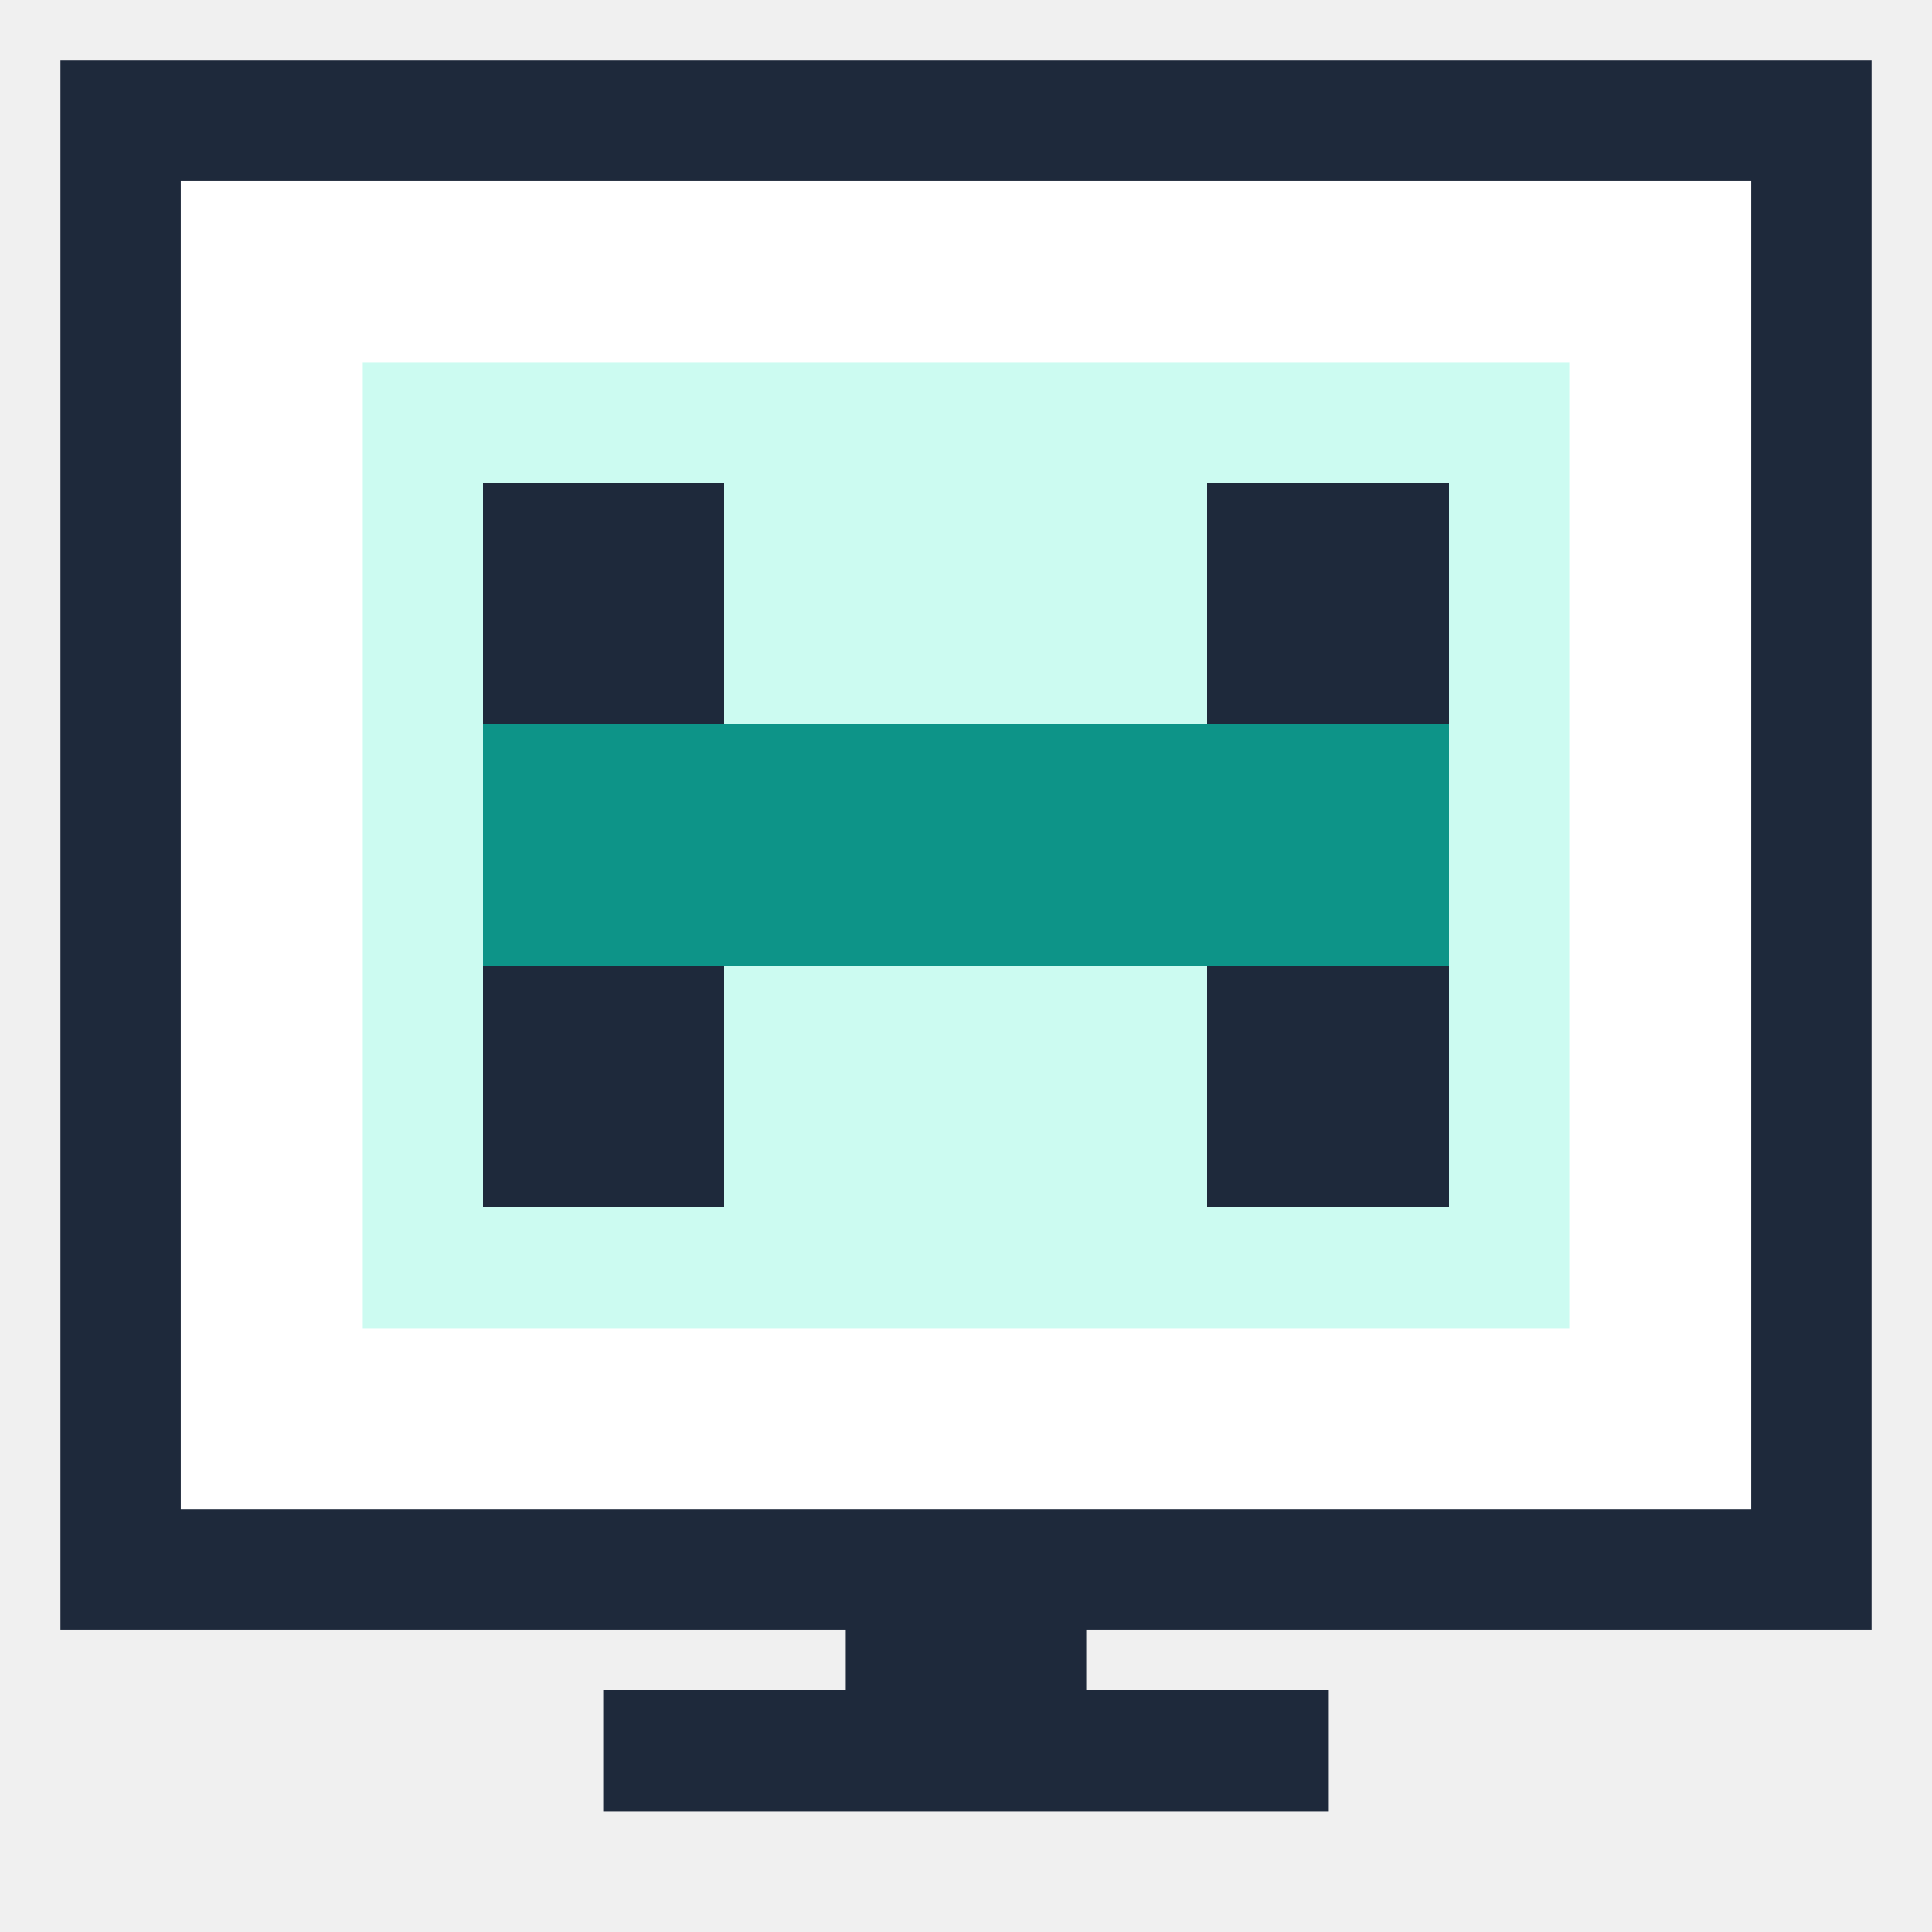
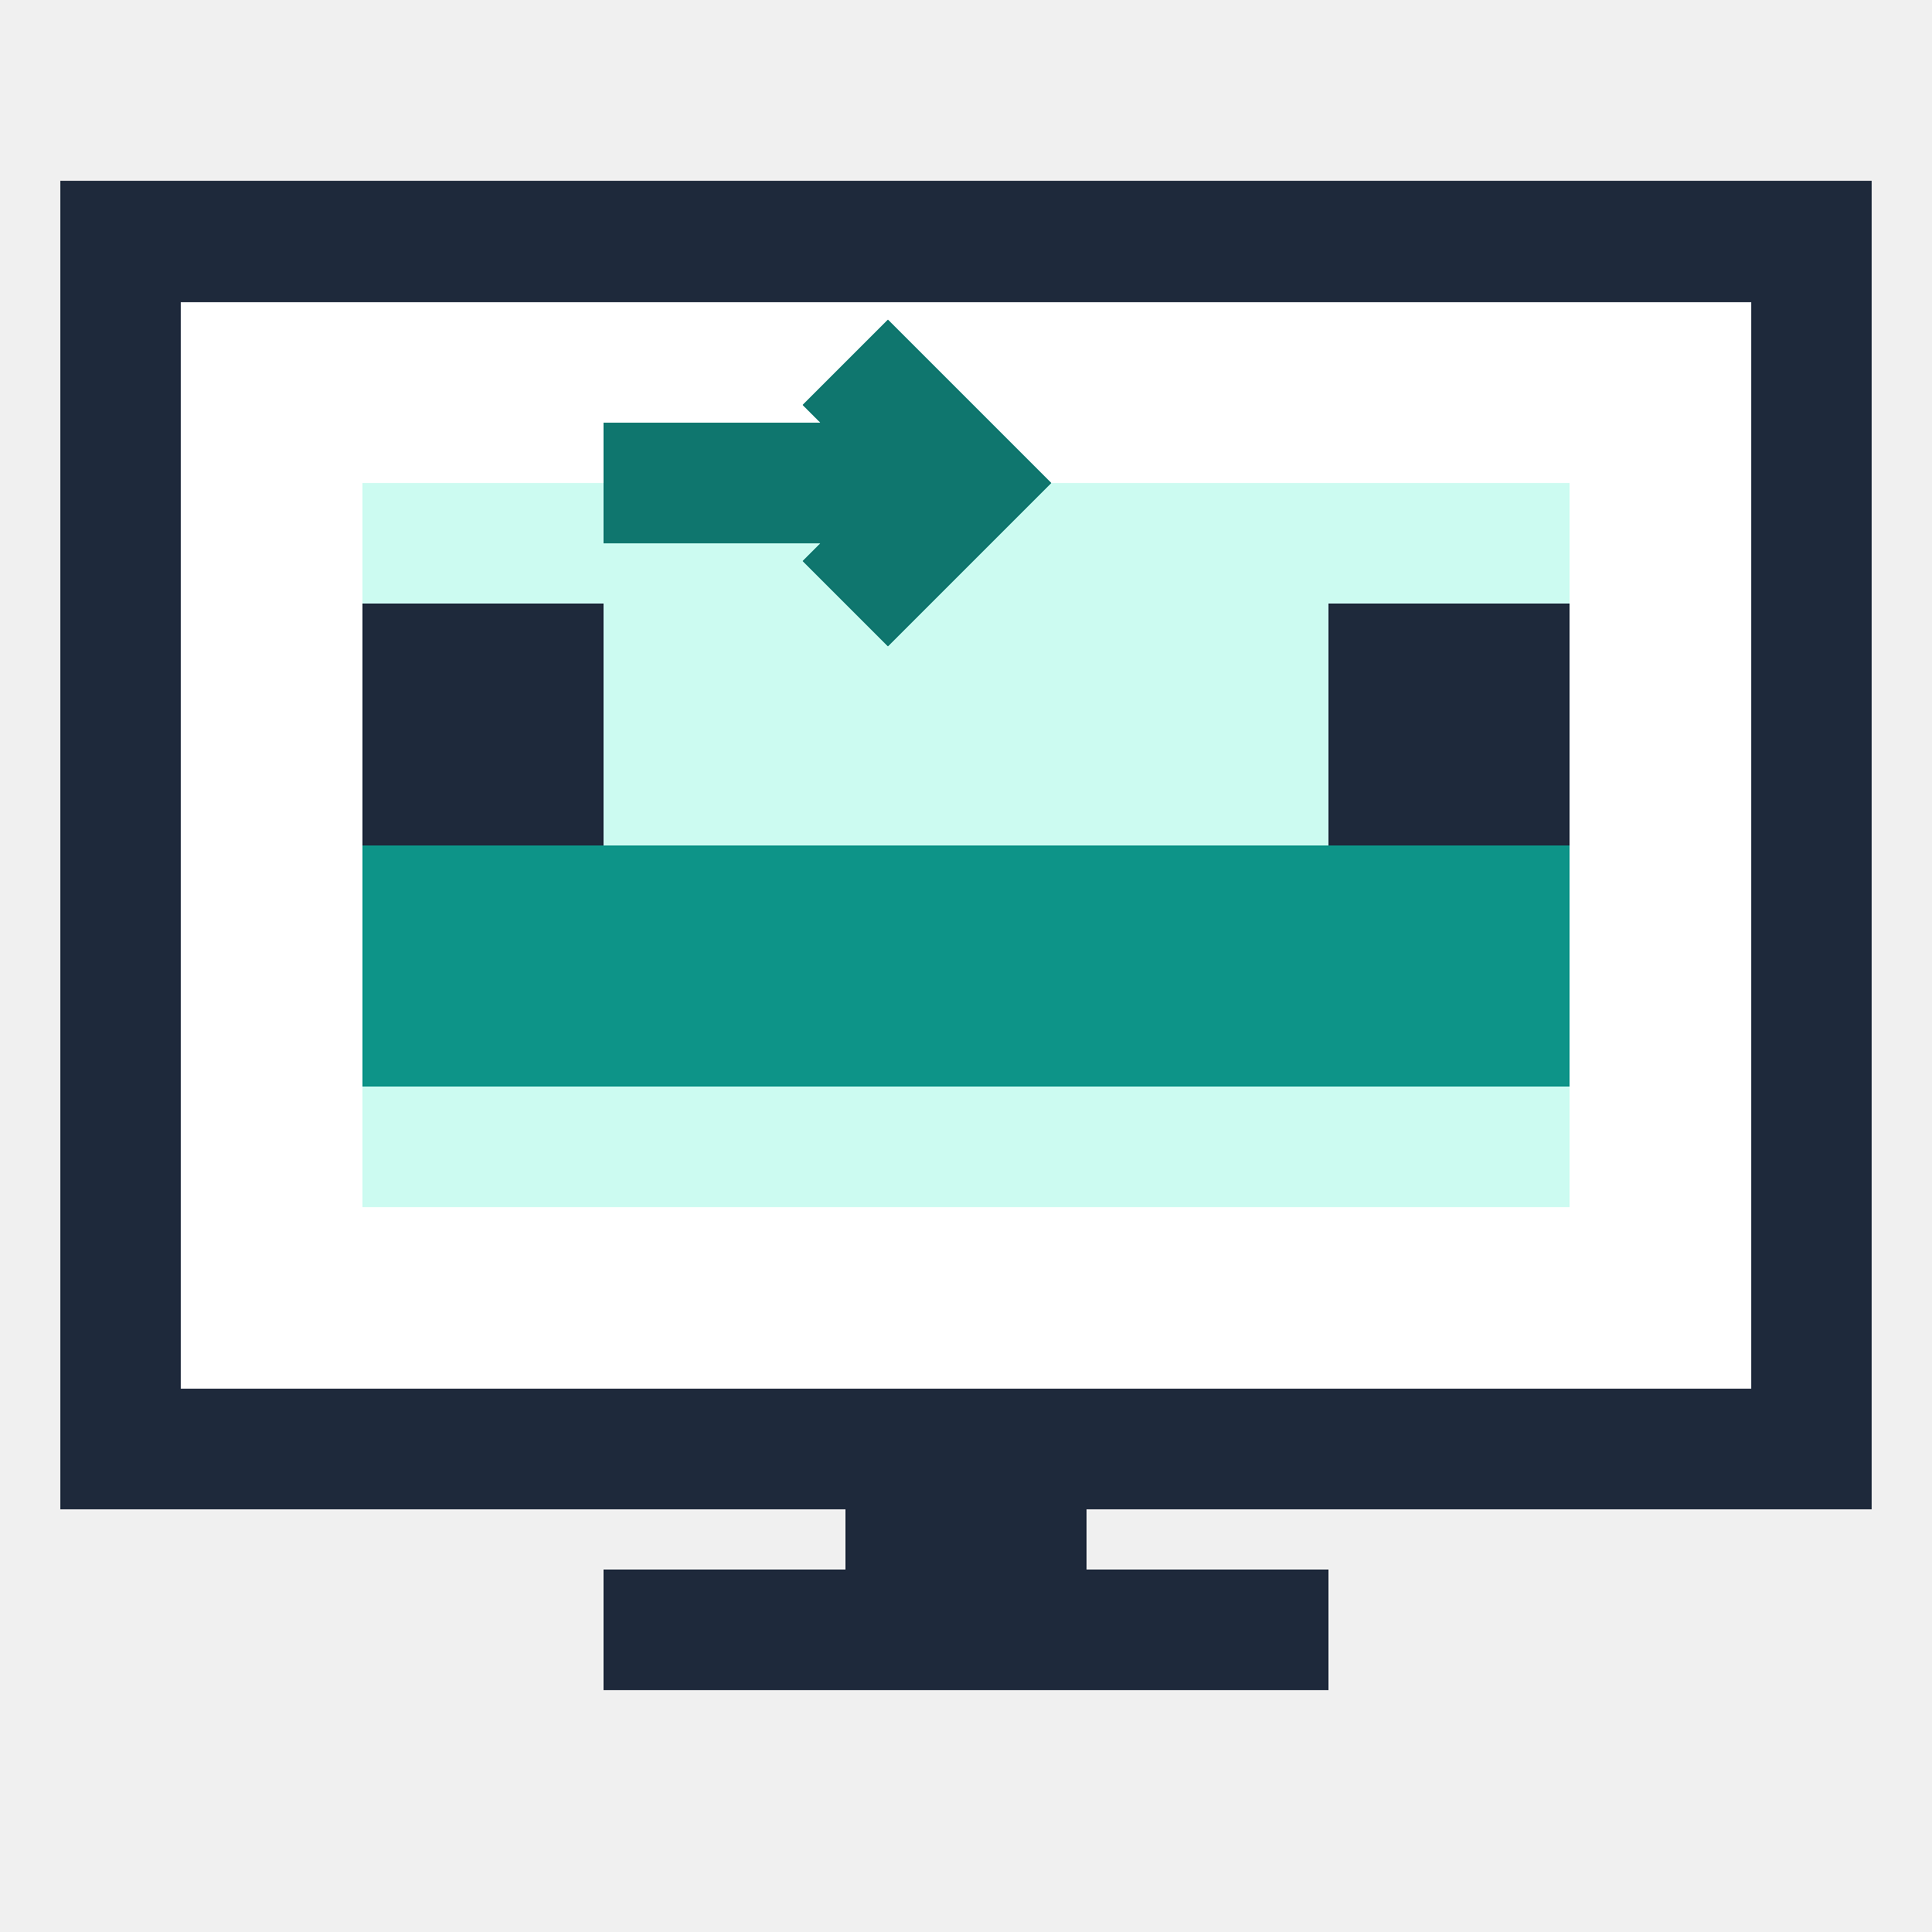
<svg xmlns="http://www.w3.org/2000/svg" width="16" height="16" viewBox="0 0 16 16">
  <g shape-rendering="crispEdges">
-     <rect x="1" y="1" width="14" height="12" fill="#ffffff" stroke="#1e293b" stroke-width="1" />
-     <rect x="3" y="3" width="10" height="8" fill="#ccfbf1" />
-     <rect x="4" y="4" width="2" height="6" fill="#1e293b" />
-     <rect x="10" y="4" width="2" height="6" fill="#1e293b" />
-     <rect x="4" y="6" width="8" height="2" fill="#0d9488" />
-     <rect x="7" y="13" width="2" height="1" fill="#1e293b" />
-     <rect x="5" y="14" width="6" height="1" fill="#1e293b" />
+     <rect x="1" y="2" width="14" height="10" fill="#ffffff" stroke="#1e293b" stroke-width="1" />
+     <rect x="3" y="4" width="10" height="6" fill="#ccfbf1" />
+     <rect x="3" y="5" width="2" height="4" fill="#1e293b" />
+     <rect x="11" y="5" width="2" height="4" fill="#1e293b" />
+     <rect x="3" y="7" width="10" height="2" fill="#0d9488" />
+     <path d="M 5 4 L 8 4 M 7 3 L 8 4 L 7 5" stroke="#0f766e" stroke-width="1" fill="none" />
+     <rect x="7" y="12" width="2" height="1" fill="#1e293b" />
+     <rect x="5" y="13" width="6" height="1" fill="#1e293b" />
  </g>
</svg>
